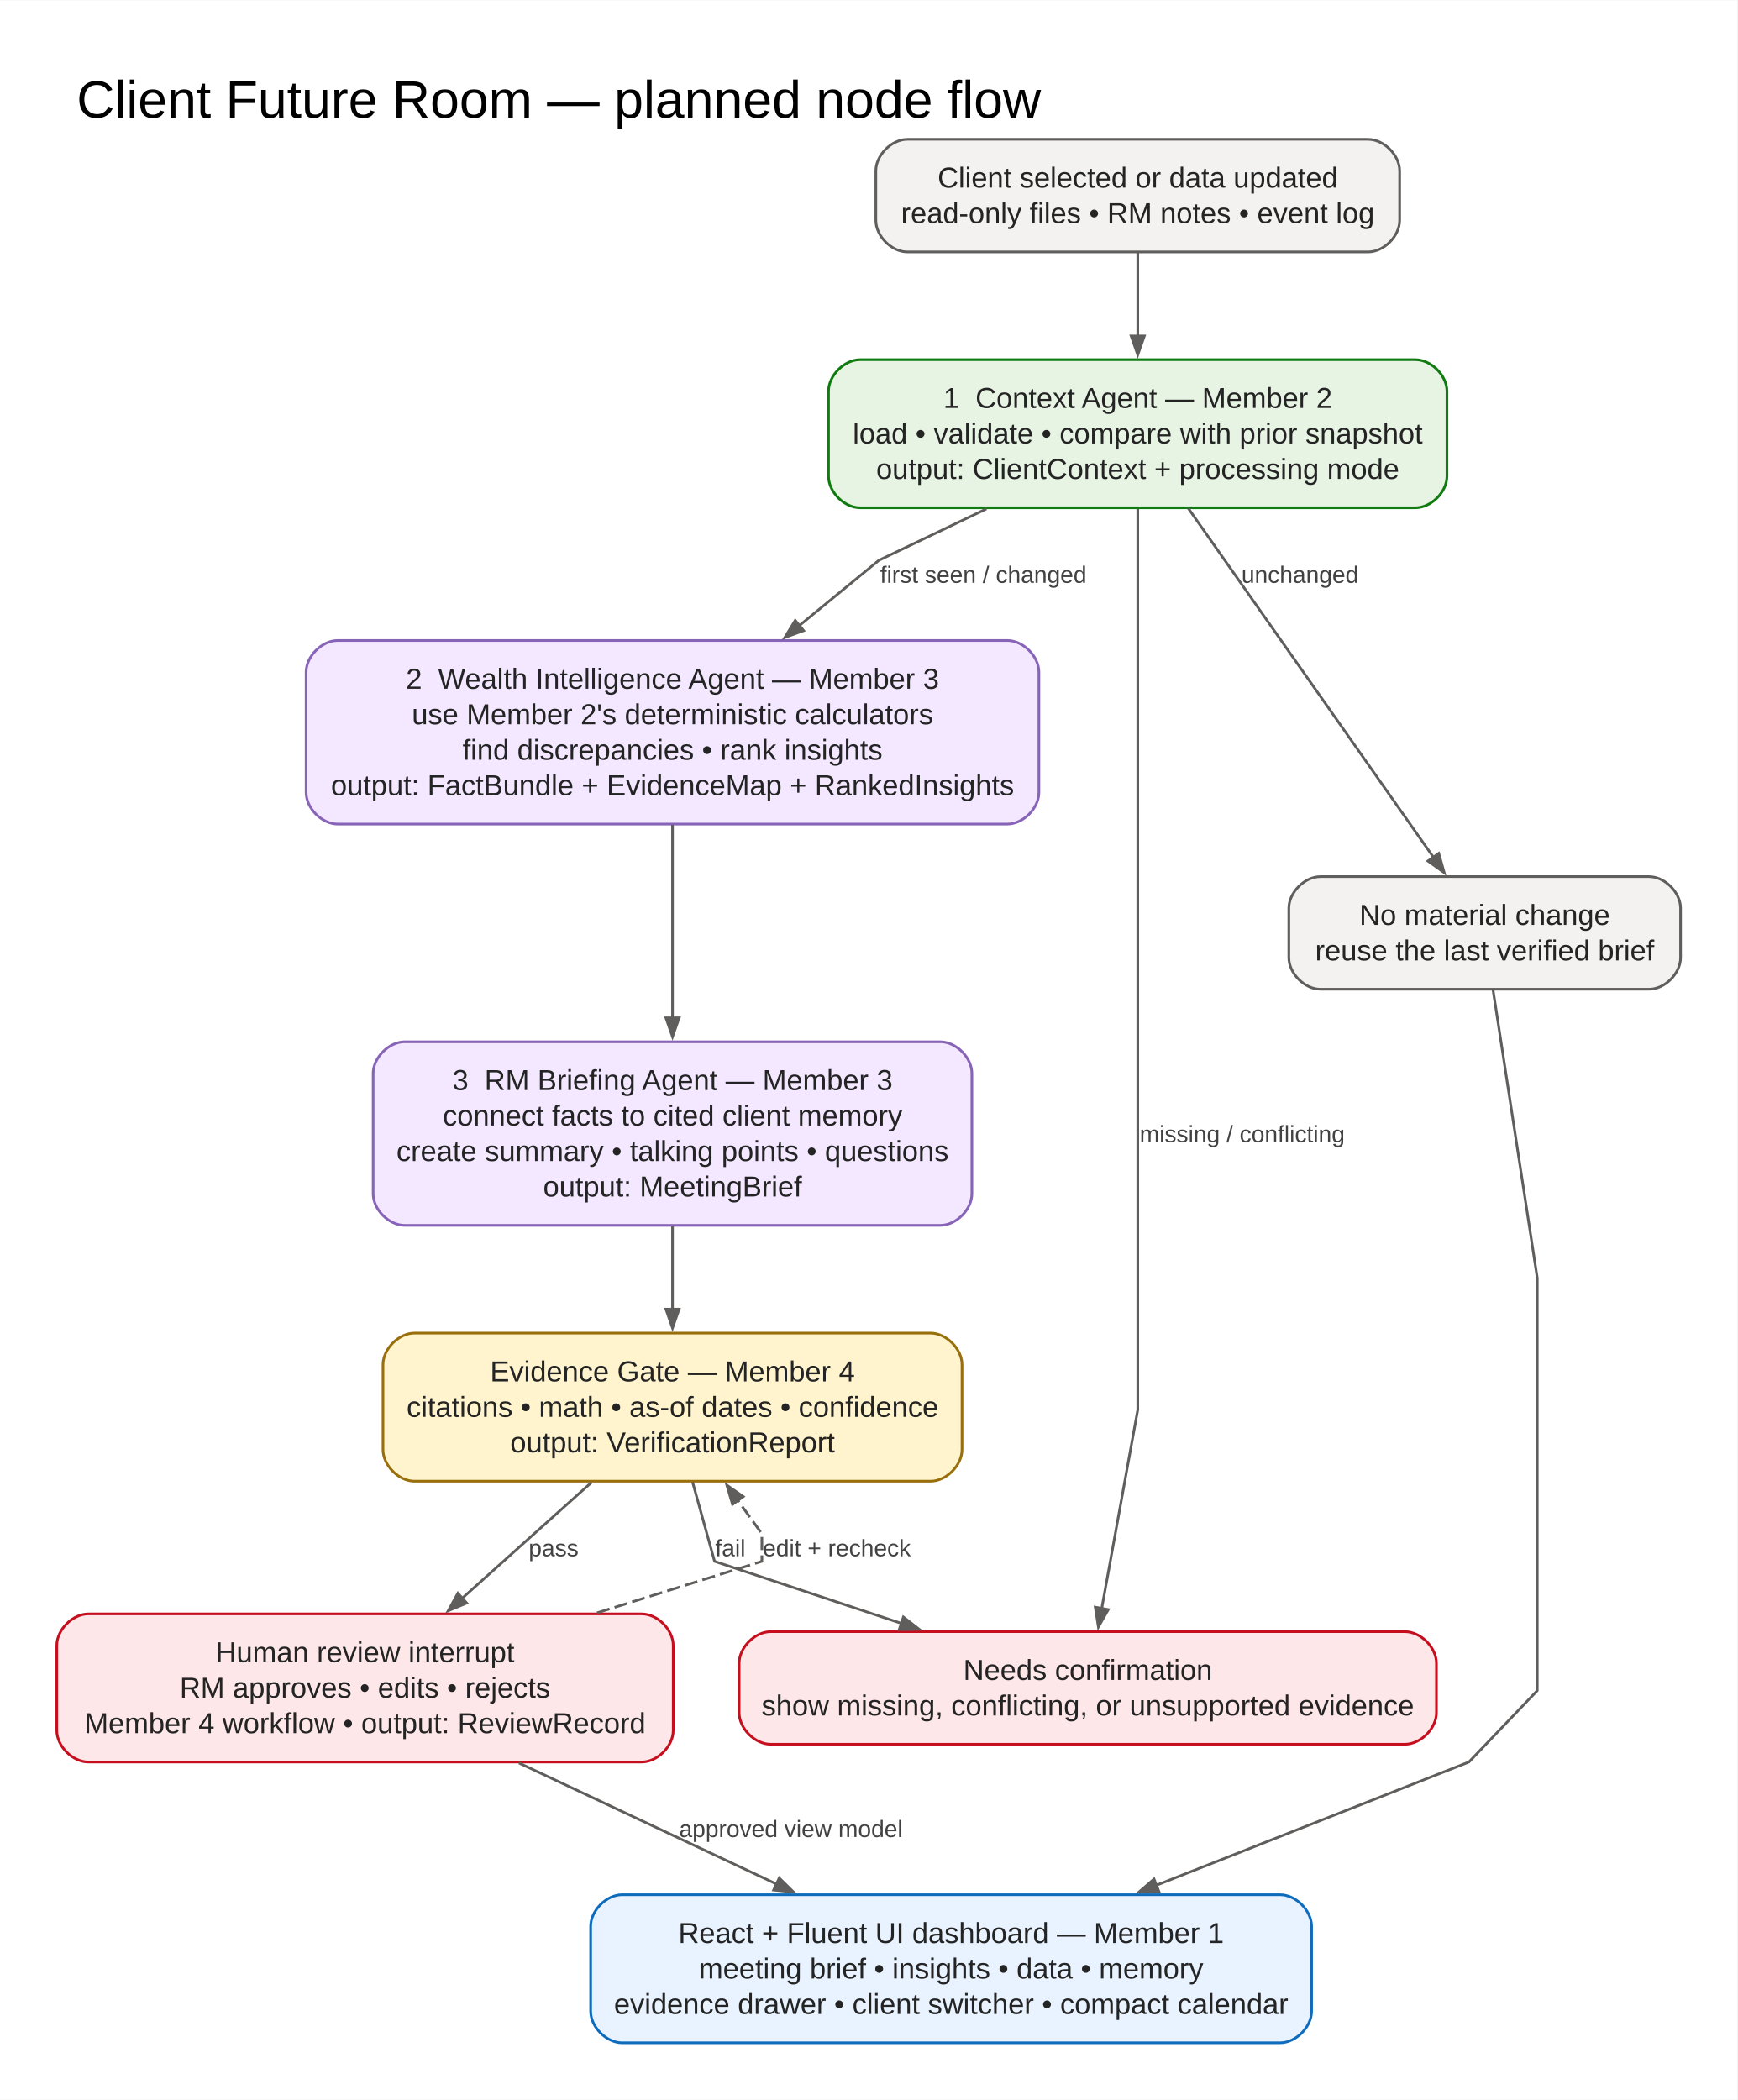
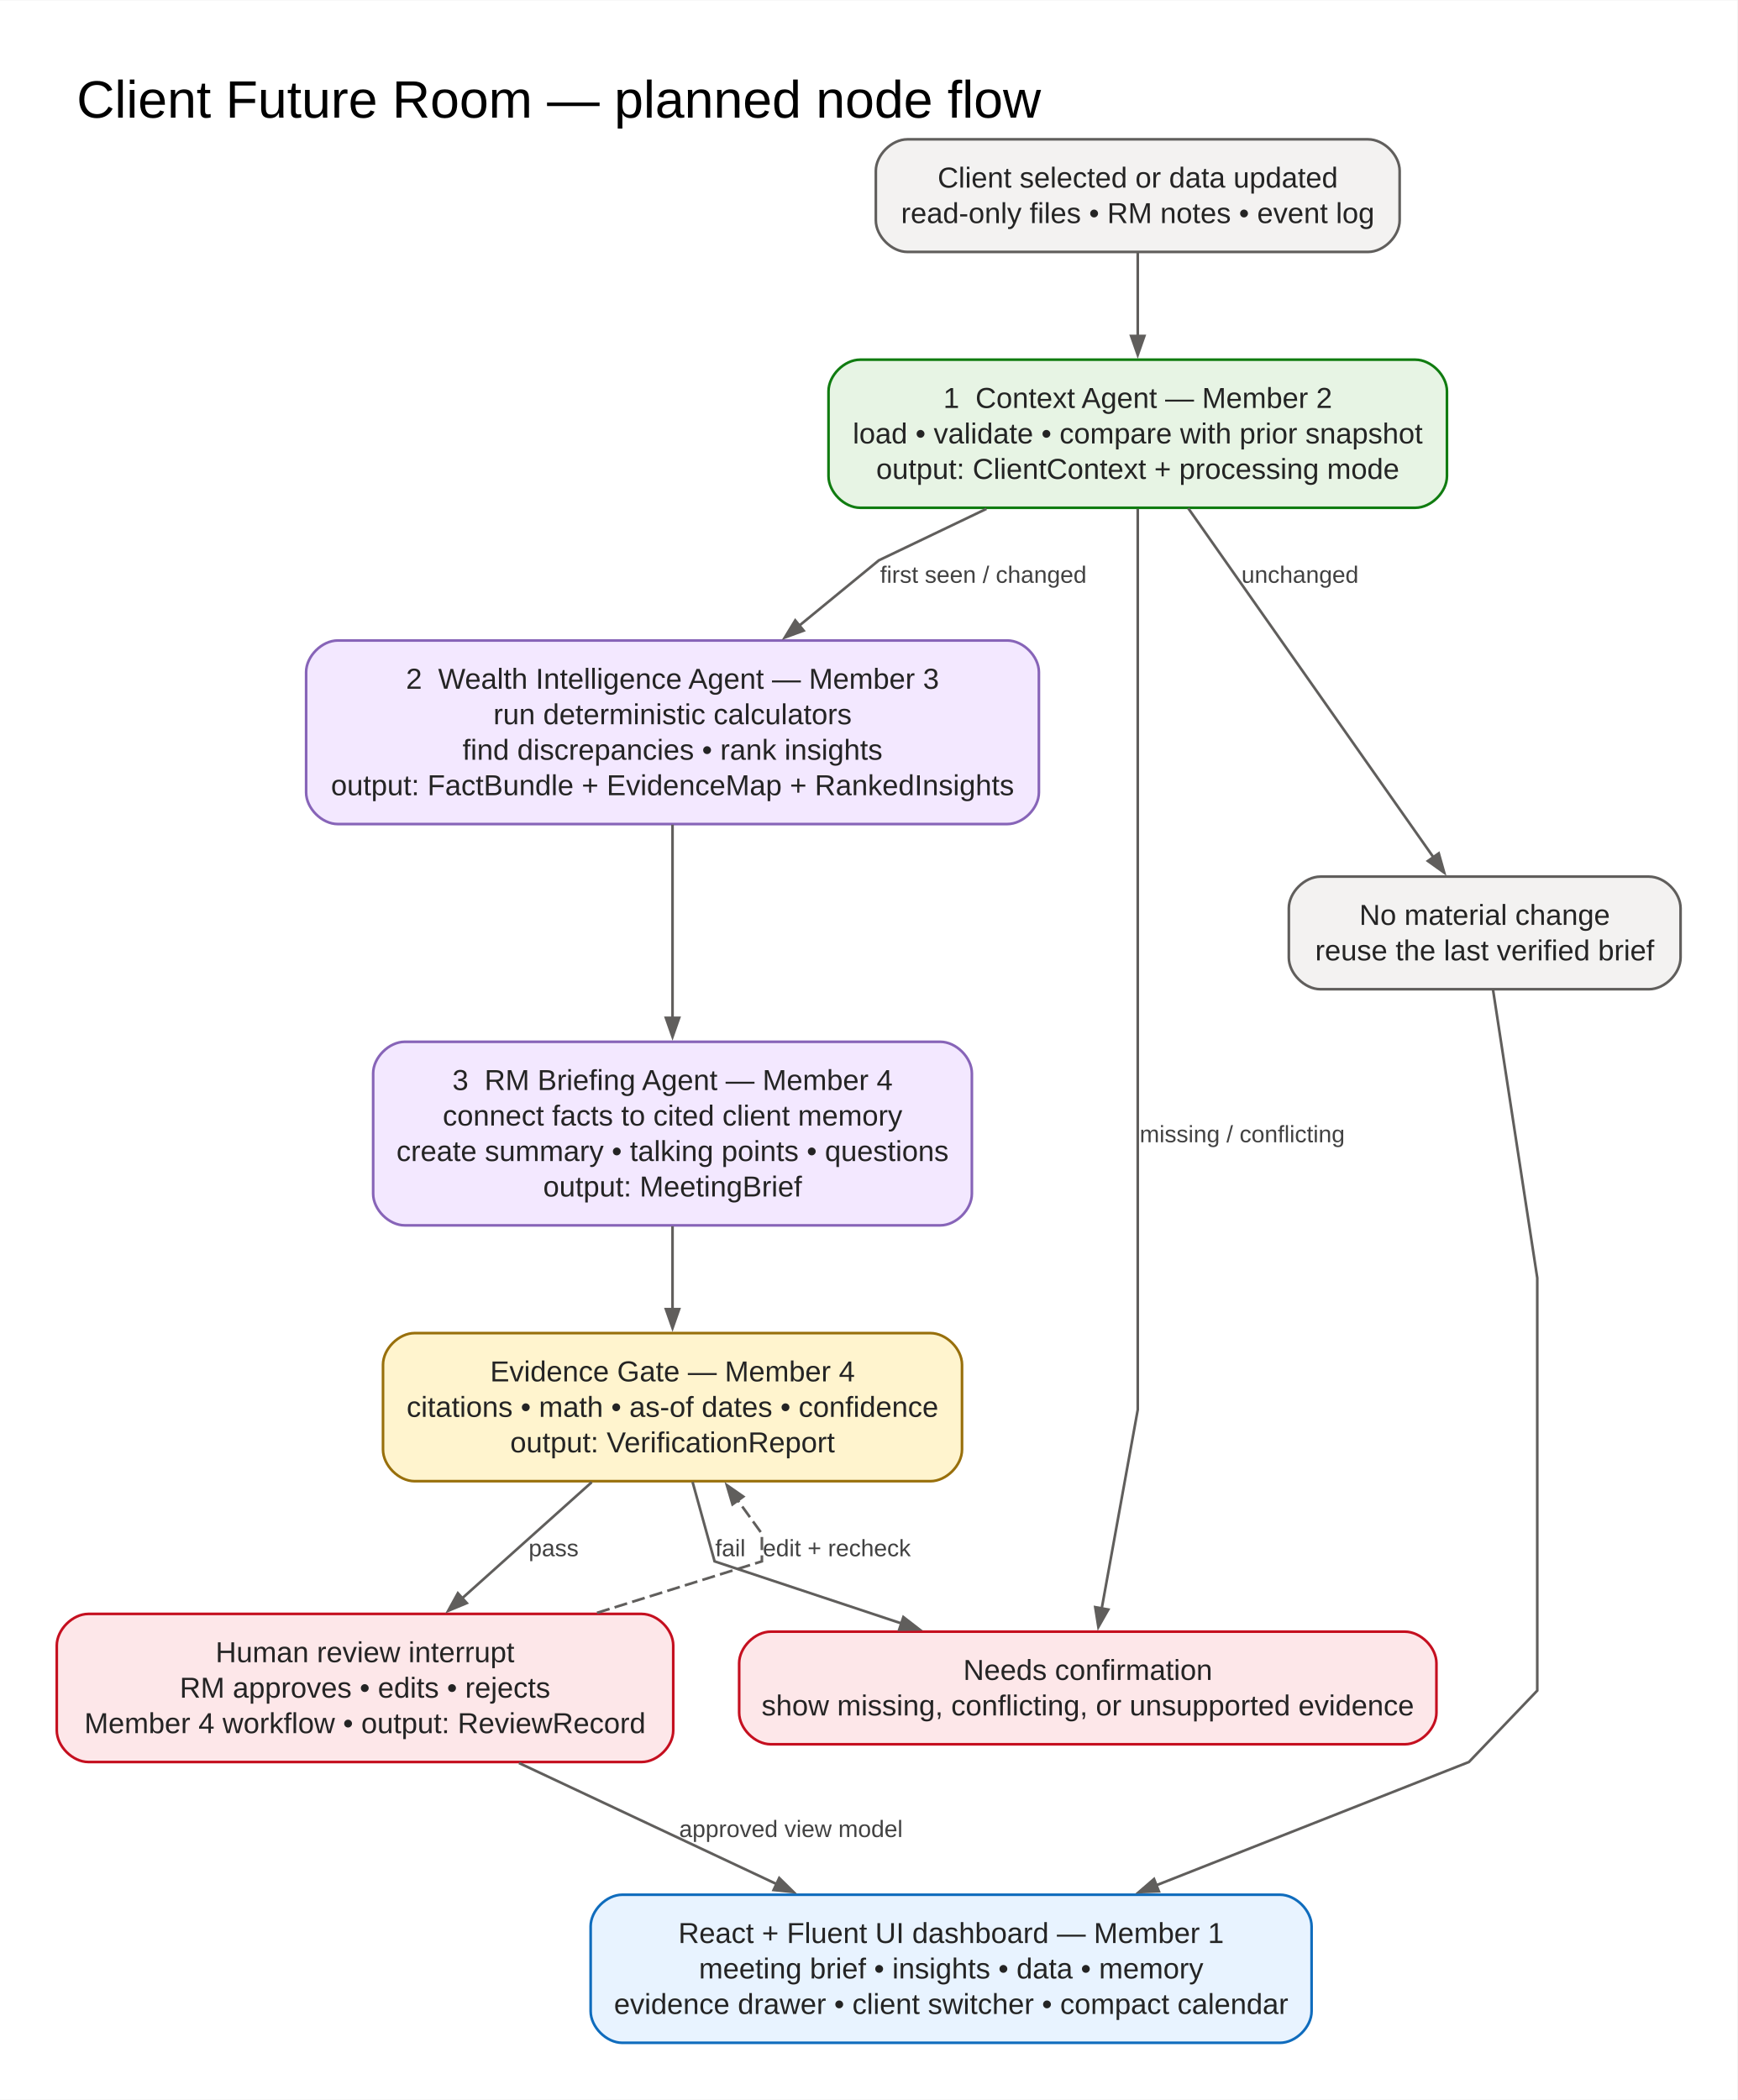
<svg xmlns="http://www.w3.org/2000/svg" width="661pt" height="799pt" viewBox="0.00 0.00 660.99 798.67">
  <g id="graph0" class="graph" transform="scale(1 1) rotate(0) translate(21.6 777.07)">
    <polygon fill="white" stroke="none" points="-21.6,21.6 -21.6,-777.07 639.39,-777.07 639.39,21.6 -21.6,21.6" />
    <text text-anchor="middle" x="191" y="-732.47" font-family="Arial" font-size="20.00">Client Future Room — planned node flow</text>
    <g id="node1" class="node">
      <path fill="#f3f2f1" stroke="#605e5c" d="M498.91,-724.22C498.91,-724.22 323.62,-724.22 323.62,-724.22 317.62,-724.22 311.62,-718.22 311.62,-712.22 311.62,-712.22 311.62,-693.38 311.62,-693.38 311.62,-687.38 317.62,-681.38 323.62,-681.38 323.62,-681.38 498.91,-681.38 498.91,-681.38 504.91,-681.38 510.91,-687.38 510.91,-693.38 510.91,-693.38 510.91,-712.22 510.91,-712.22 510.91,-718.22 504.91,-724.22 498.91,-724.22" />
      <text text-anchor="middle" x="411.27" y="-705.85" font-family="Arial" font-size="11.00" fill="#242424">Client selected or data updated</text>
      <text text-anchor="middle" x="411.27" y="-692.35" font-family="Arial" font-size="11.00" fill="#242424">read-only files • RM notes • event log</text>
    </g>
    <g id="node2" class="node">
      <path fill="#e7f4e4" stroke="#107c10" d="M516.91,-640.38C516.91,-640.38 305.62,-640.38 305.62,-640.38 299.62,-640.38 293.62,-634.38 293.62,-628.38 293.62,-628.38 293.62,-596.04 293.62,-596.04 293.62,-590.04 299.62,-584.04 305.62,-584.04 305.62,-584.04 516.91,-584.04 516.91,-584.04 522.91,-584.04 528.91,-590.04 528.91,-596.04 528.91,-596.04 528.91,-628.38 528.91,-628.38 528.91,-634.38 522.91,-640.38 516.91,-640.38" />
      <text text-anchor="middle" x="411.27" y="-622.01" font-family="Arial" font-size="11.00" fill="#242424">1  Context Agent — Member 2</text>
      <text text-anchor="middle" x="411.27" y="-608.51" font-family="Arial" font-size="11.00" fill="#242424">load • validate • compare with prior snapshot</text>
      <text text-anchor="middle" x="411.27" y="-595.01" font-family="Arial" font-size="11.00" fill="#242424">output: ClientContext + processing mode</text>
    </g>
    <g id="edge1" class="edge">
      <path fill="none" stroke="#605e5c" d="M411.27,-681.25C411.27,-671.73 411.27,-660.14 411.27,-649.24" />
      <polygon fill="#605e5c" stroke="#605e5c" points="413.79,-649.41 411.27,-642.21 408.75,-649.41 413.79,-649.41" />
    </g>
    <g id="node3" class="node">
      <path fill="#f3e8ff" stroke="#8764b8" d="M361.66,-533.54C361.66,-533.54 106.88,-533.54 106.88,-533.54 100.88,-533.54 94.87,-527.54 94.87,-521.54 94.87,-521.54 94.87,-475.7 94.87,-475.7 94.87,-469.7 100.87,-463.7 106.87,-463.7 106.87,-463.7 361.66,-463.7 361.66,-463.7 367.66,-463.7 373.66,-469.7 373.66,-475.7 373.66,-475.7 373.66,-521.54 373.66,-521.54 373.66,-527.54 367.66,-533.54 361.66,-533.54" />
      <text text-anchor="middle" x="234.27" y="-515.17" font-family="Arial" font-size="11.00" fill="#242424">2  Wealth Intelligence Agent — Member 3</text>
-       <text text-anchor="middle" x="234.27" y="-501.67" font-family="Arial" font-size="11.00" fill="#242424">use Member 2's deterministic calculators</text>
+       <text text-anchor="middle" x="234.27" y="-501.67" font-family="Arial" font-size="11.00" fill="#242424">run deterministic calculators</text>
      <text text-anchor="middle" x="234.27" y="-488.17" font-family="Arial" font-size="11.00" fill="#242424">find discrepancies • rank insights</text>
      <text text-anchor="middle" x="234.27" y="-474.67" font-family="Arial" font-size="11.00" fill="#242424">output: FactBundle + EvidenceMap + RankedInsights</text>
    </g>
    <g id="edge2" class="edge">
      <path fill="none" stroke="#605e5c" d="M353.69,-583.63C332.13,-573.31 312.77,-564.04 312.77,-564.04 312.77,-564.04 298.65,-552.45 282.38,-539.1" />
      <polygon fill="#605e5c" stroke="#605e5c" points="284.15,-537.3 276.99,-534.68 280.96,-541.19 284.15,-537.3" />
      <text text-anchor="middle" x="352.52" y="-555.49" font-family="Arial" font-size="9.00" fill="#424242">first seen / changed</text>
    </g>
    <g id="node8" class="node">
      <path fill="#f3f2f1" stroke="#605e5c" d="M605.79,-443.7C605.79,-443.7 480.75,-443.7 480.75,-443.7 474.75,-443.7 468.75,-437.7 468.75,-431.7 468.75,-431.7 468.75,-412.86 468.75,-412.86 468.75,-406.86 474.75,-400.86 480.75,-400.86 480.75,-400.86 605.79,-400.86 605.79,-400.86 611.79,-400.86 617.79,-406.86 617.79,-412.86 617.79,-412.86 617.79,-431.7 617.79,-431.7 617.79,-437.7 611.79,-443.7 605.79,-443.7" />
      <text text-anchor="middle" x="543.27" y="-425.33" font-family="Arial" font-size="11.00" fill="#242424">No material change</text>
      <text text-anchor="middle" x="543.27" y="-411.83" font-family="Arial" font-size="11.00" fill="#242424">reuse the last verified brief</text>
    </g>
    <g id="edge7" class="edge">
      <path fill="none" stroke="#605e5c" d="M430.46,-583.88C455.47,-548.28 498.94,-486.4 523.99,-450.74" />
      <polygon fill="#605e5c" stroke="#605e5c" points="525.79,-452.55 527.87,-445.21 521.67,-449.65 525.79,-452.55" />
      <text text-anchor="middle" x="473" y="-555.49" font-family="Arial" font-size="9.00" fill="#424242">unchanged</text>
    </g>
    <g id="node9" class="node">
      <path fill="#fde7e9" stroke="#c50f1f" d="M512.91,-156.43C512.91,-156.43 271.62,-156.43 271.62,-156.43 265.62,-156.43 259.62,-150.43 259.62,-144.43 259.62,-144.43 259.62,-125.59 259.62,-125.59 259.62,-119.59 265.62,-113.59 271.62,-113.59 271.62,-113.59 512.91,-113.59 512.91,-113.59 518.91,-113.59 524.91,-119.59 524.91,-125.59 524.91,-125.59 524.91,-144.43 524.91,-144.43 524.91,-150.43 518.91,-156.43 512.91,-156.43" />
      <text text-anchor="middle" x="392.27" y="-138.06" font-family="Arial" font-size="11.00" fill="#242424">Needs confirmation</text>
      <text text-anchor="middle" x="392.27" y="-124.56" font-family="Arial" font-size="11.00" fill="#242424">show missing, conflicting, or unsupported evidence</text>
    </g>
    <g id="edge9" class="edge">
      <path fill="none" stroke="#605e5c" d="M411.27,-583.63C411.27,-550.58 411.27,-499.62 411.27,-499.62 411.27,-499.62 411.27,-499.62 411.27,-240.85 411.27,-240.85 403.16,-196.09 397.53,-165.06" />
      <polygon fill="#605e5c" stroke="#605e5c" points="400.06,-164.85 396.29,-158.21 395.1,-165.75 400.06,-164.85" />
      <text text-anchor="middle" x="451.02" y="-342.64" font-family="Arial" font-size="9.00" fill="#424242">missing / conflicting</text>
    </g>
    <g id="node4" class="node">
      <path fill="#f3e8ff" stroke="#8764b8" d="M336.16,-380.86C336.16,-380.86 132.38,-380.86 132.38,-380.86 126.38,-380.86 120.37,-374.86 120.37,-368.86 120.37,-368.86 120.37,-323.02 120.37,-323.02 120.37,-317.02 126.37,-311.02 132.38,-311.02 132.38,-311.02 336.16,-311.02 336.16,-311.02 342.16,-311.02 348.16,-317.02 348.16,-323.02 348.16,-323.02 348.16,-368.86 348.16,-368.86 348.16,-374.86 342.16,-380.86 336.16,-380.86" />
-       <text text-anchor="middle" x="234.27" y="-362.49" font-family="Arial" font-size="11.00" fill="#242424">3  RM Briefing Agent — Member 3</text>
+       <text text-anchor="middle" x="234.27" y="-362.49" font-family="Arial" font-size="11.00" fill="#242424">3  RM Briefing Agent — Member 4</text>
      <text text-anchor="middle" x="234.27" y="-348.99" font-family="Arial" font-size="11.00" fill="#242424">connect facts to cited client memory</text>
      <text text-anchor="middle" x="234.27" y="-335.49" font-family="Arial" font-size="11.00" fill="#242424">create summary • talking points • questions</text>
      <text text-anchor="middle" x="234.27" y="-321.99" font-family="Arial" font-size="11.00" fill="#242424">output: MeetingBrief</text>
    </g>
    <g id="edge3" class="edge">
      <path fill="none" stroke="#605e5c" d="M234.27,-463.43C234.27,-441.64 234.27,-413.23 234.27,-389.92" />
      <polygon fill="#605e5c" stroke="#605e5c" points="236.79,-389.97 234.27,-382.77 231.75,-389.97 236.79,-389.97" />
    </g>
    <g id="node5" class="node">
      <path fill="#fff4ce" stroke="#986f0b" d="M332.41,-270.02C332.41,-270.02 136.12,-270.02 136.12,-270.02 130.12,-270.02 124.12,-264.02 124.12,-258.02 124.12,-258.02 124.12,-225.68 124.12,-225.68 124.12,-219.68 130.12,-213.68 136.12,-213.68 136.12,-213.68 332.41,-213.68 332.41,-213.68 338.41,-213.68 344.41,-219.68 344.41,-225.68 344.41,-225.68 344.41,-258.02 344.41,-258.02 344.41,-264.02 338.41,-270.02 332.41,-270.02" />
      <text text-anchor="middle" x="234.27" y="-251.65" font-family="Arial" font-size="11.00" fill="#242424">Evidence Gate — Member 4</text>
      <text text-anchor="middle" x="234.27" y="-238.15" font-family="Arial" font-size="11.00" fill="#242424">citations • math • as-of dates • confidence</text>
      <text text-anchor="middle" x="234.27" y="-224.65" font-family="Arial" font-size="11.00" fill="#242424">output: VerificationReport</text>
    </g>
    <g id="edge4" class="edge">
      <path fill="none" stroke="#605e5c" d="M234.27,-310.66C234.27,-300.43 234.27,-289.2 234.27,-278.86" />
      <polygon fill="#605e5c" stroke="#605e5c" points="236.79,-279.15 234.27,-271.95 231.75,-279.15 236.79,-279.15" />
    </g>
    <g id="node6" class="node">
      <path fill="#fde7e9" stroke="#c50f1f" d="M222.54,-163.18C222.54,-163.18 12,-163.18 12,-163.18 6,-163.18 0,-157.18 0,-151.18 0,-151.18 0,-118.84 0,-118.84 0,-112.84 6,-106.84 12,-106.84 12,-106.84 222.54,-106.84 222.54,-106.84 228.54,-106.84 234.54,-112.84 234.54,-118.84 234.54,-118.84 234.54,-151.18 234.54,-151.18 234.54,-157.18 228.54,-163.18 222.54,-163.18" />
      <text text-anchor="middle" x="117.27" y="-144.81" font-family="Arial" font-size="11.00" fill="#242424">Human review interrupt</text>
      <text text-anchor="middle" x="117.27" y="-131.31" font-family="Arial" font-size="11.00" fill="#242424">RM approves • edits • rejects</text>
      <text text-anchor="middle" x="117.27" y="-117.81" font-family="Arial" font-size="11.00" fill="#242424">Member 4 workflow • output: ReviewRecord</text>
    </g>
    <g id="edge5" class="edge">
      <path fill="none" stroke="#605e5c" d="M203.53,-213.3C188.35,-199.7 169.92,-183.19 154,-168.92" />
      <polygon fill="#605e5c" stroke="#605e5c" points="155.98,-167.31 148.93,-164.38 152.61,-171.06 155.98,-167.31" />
      <text text-anchor="middle" x="189.03" y="-185.13" font-family="Arial" font-size="9.00" fill="#424242">pass</text>
    </g>
    <g id="edge10" class="edge">
      <path fill="none" stroke="#605e5c" d="M241.9,-213.37C246.02,-198.51 250.27,-183.18 250.27,-183.18 250.27,-183.18 285.93,-171.33 321.52,-159.51" />
      <polygon fill="#605e5c" stroke="#605e5c" points="322.1,-161.98 328.14,-157.31 320.51,-157.19 322.1,-161.98" />
      <text text-anchor="middle" x="256.27" y="-185.13" font-family="Arial" font-size="9.00" fill="#424242">fail</text>
    </g>
    <g id="edge11" class="edge">
      <path fill="none" stroke="#605e5c" stroke-dasharray="5,2" d="M205.54,-163.59C238.59,-173.91 268.27,-183.18 268.27,-183.18 268.27,-183.18 268.27,-193.68 268.27,-193.68 268.27,-193.68 264.32,-199.16 259.11,-206.39" />
      <polygon fill="#605e5c" stroke="#605e5c" points="257.1,-204.87 254.93,-212.18 261.19,-207.82 257.1,-204.87" />
      <text text-anchor="middle" x="296.77" y="-185.13" font-family="Arial" font-size="9.00" fill="#424242">edit + recheck</text>
    </g>
    <g id="node7" class="node">
      <path fill="#e8f3ff" stroke="#0f6cbd" d="M465.41,-56.34C465.41,-56.34 215.12,-56.34 215.12,-56.34 209.12,-56.34 203.12,-50.34 203.12,-44.34 203.12,-44.34 203.12,-12 203.12,-12 203.12,-6 209.12,0 215.12,0 215.12,0 465.41,0 465.41,0 471.41,0 477.41,-6 477.41,-12 477.41,-12 477.41,-44.34 477.41,-44.34 477.41,-50.34 471.41,-56.34 465.41,-56.34" />
      <text text-anchor="middle" x="340.27" y="-37.97" font-family="Arial" font-size="11.00" fill="#242424">React + Fluent UI dashboard — Member 1</text>
      <text text-anchor="middle" x="340.27" y="-24.47" font-family="Arial" font-size="11.00" fill="#242424">meeting brief • insights • data • memory</text>
      <text text-anchor="middle" x="340.27" y="-10.97" font-family="Arial" font-size="11.00" fill="#242424">evidence drawer • client switcher • compact calendar</text>
    </g>
    <g id="edge6" class="edge">
      <path fill="none" stroke="#605e5c" d="M175.86,-106.46C205.96,-92.31 242.75,-75.02 273.9,-60.38" />
      <polygon fill="#605e5c" stroke="#605e5c" points="274.87,-62.7 280.31,-57.36 272.73,-58.14 274.87,-62.7" />
      <text text-anchor="middle" x="279.33" y="-78.29" font-family="Arial" font-size="9.00" fill="#424242">approved view model</text>
    </g>
    <g id="edge8" class="edge">
      <path fill="none" stroke="#605e5c" d="M546.44,-400.64C552.08,-363.91 563.27,-291.02 563.27,-291.02 563.27,-291.02 563.27,-291.02 563.27,-134.01 563.27,-134.01 537.27,-106.84 537.27,-106.84 537.27,-106.84 473.35,-81.64 418.32,-59.94" />
      <polygon fill="#605e5c" stroke="#605e5c" points="419.31,-57.62 411.69,-57.33 417.46,-62.31 419.31,-57.62" />
    </g>
  </g>
</svg>
